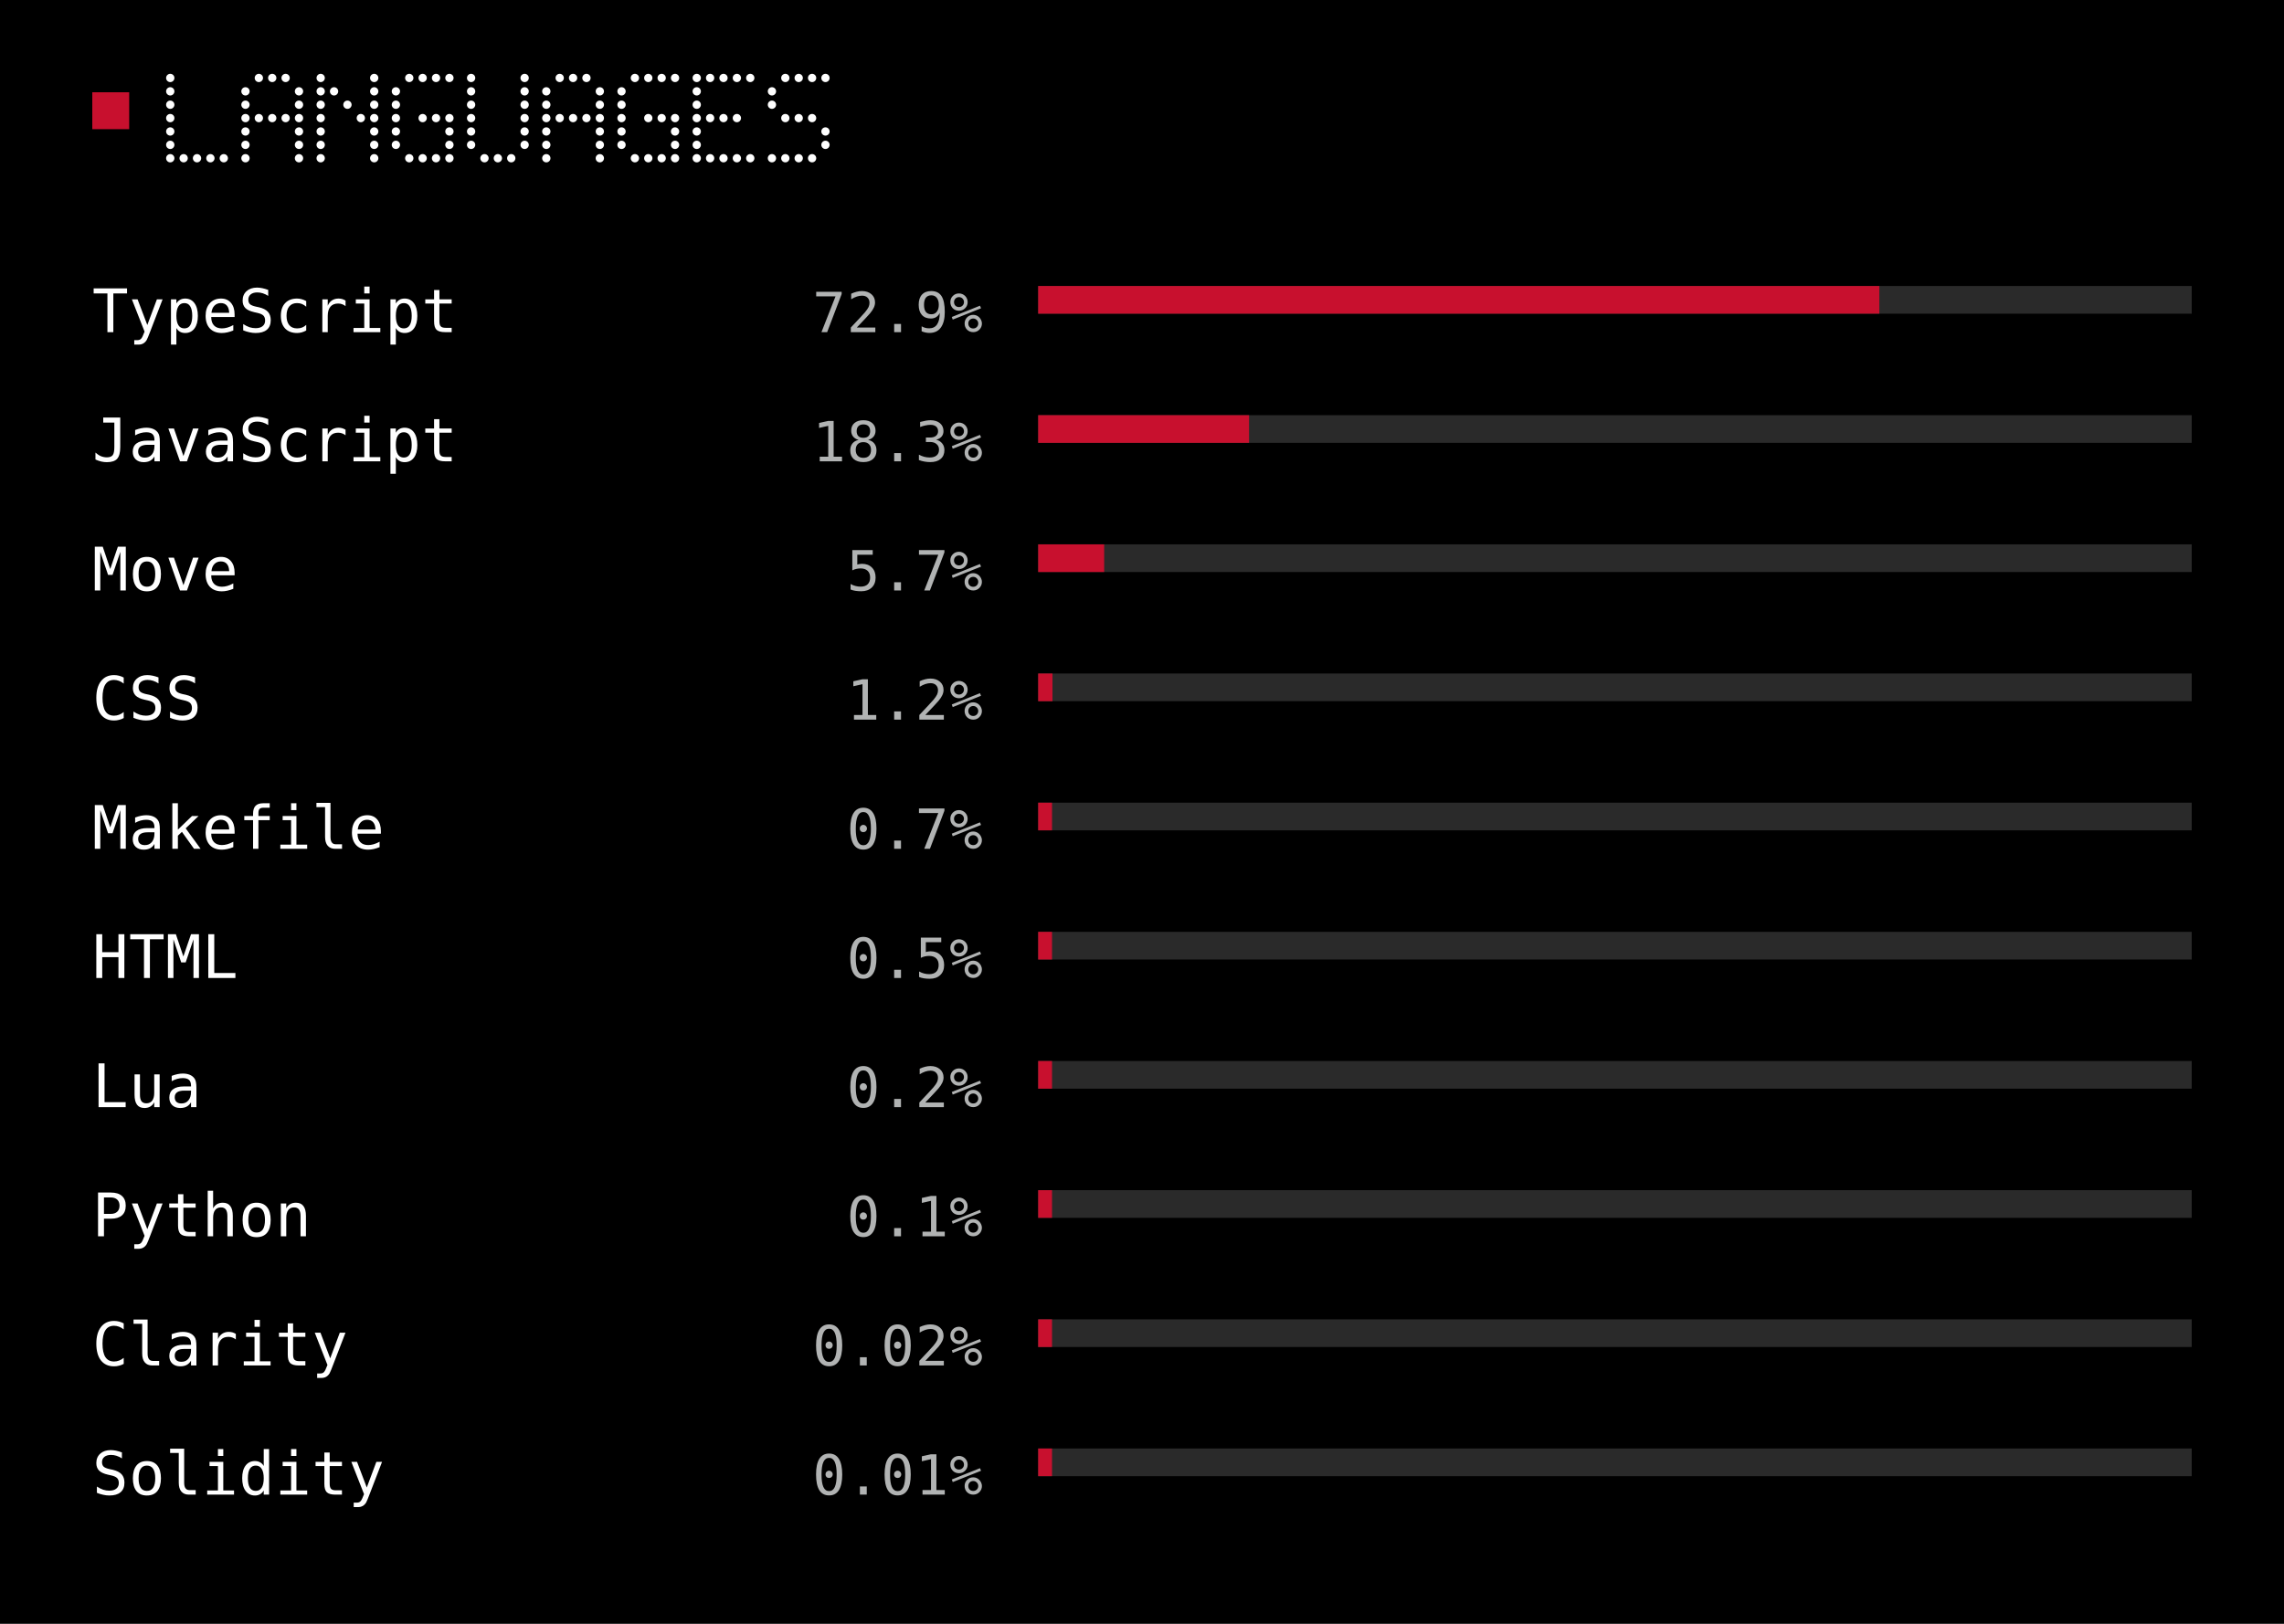
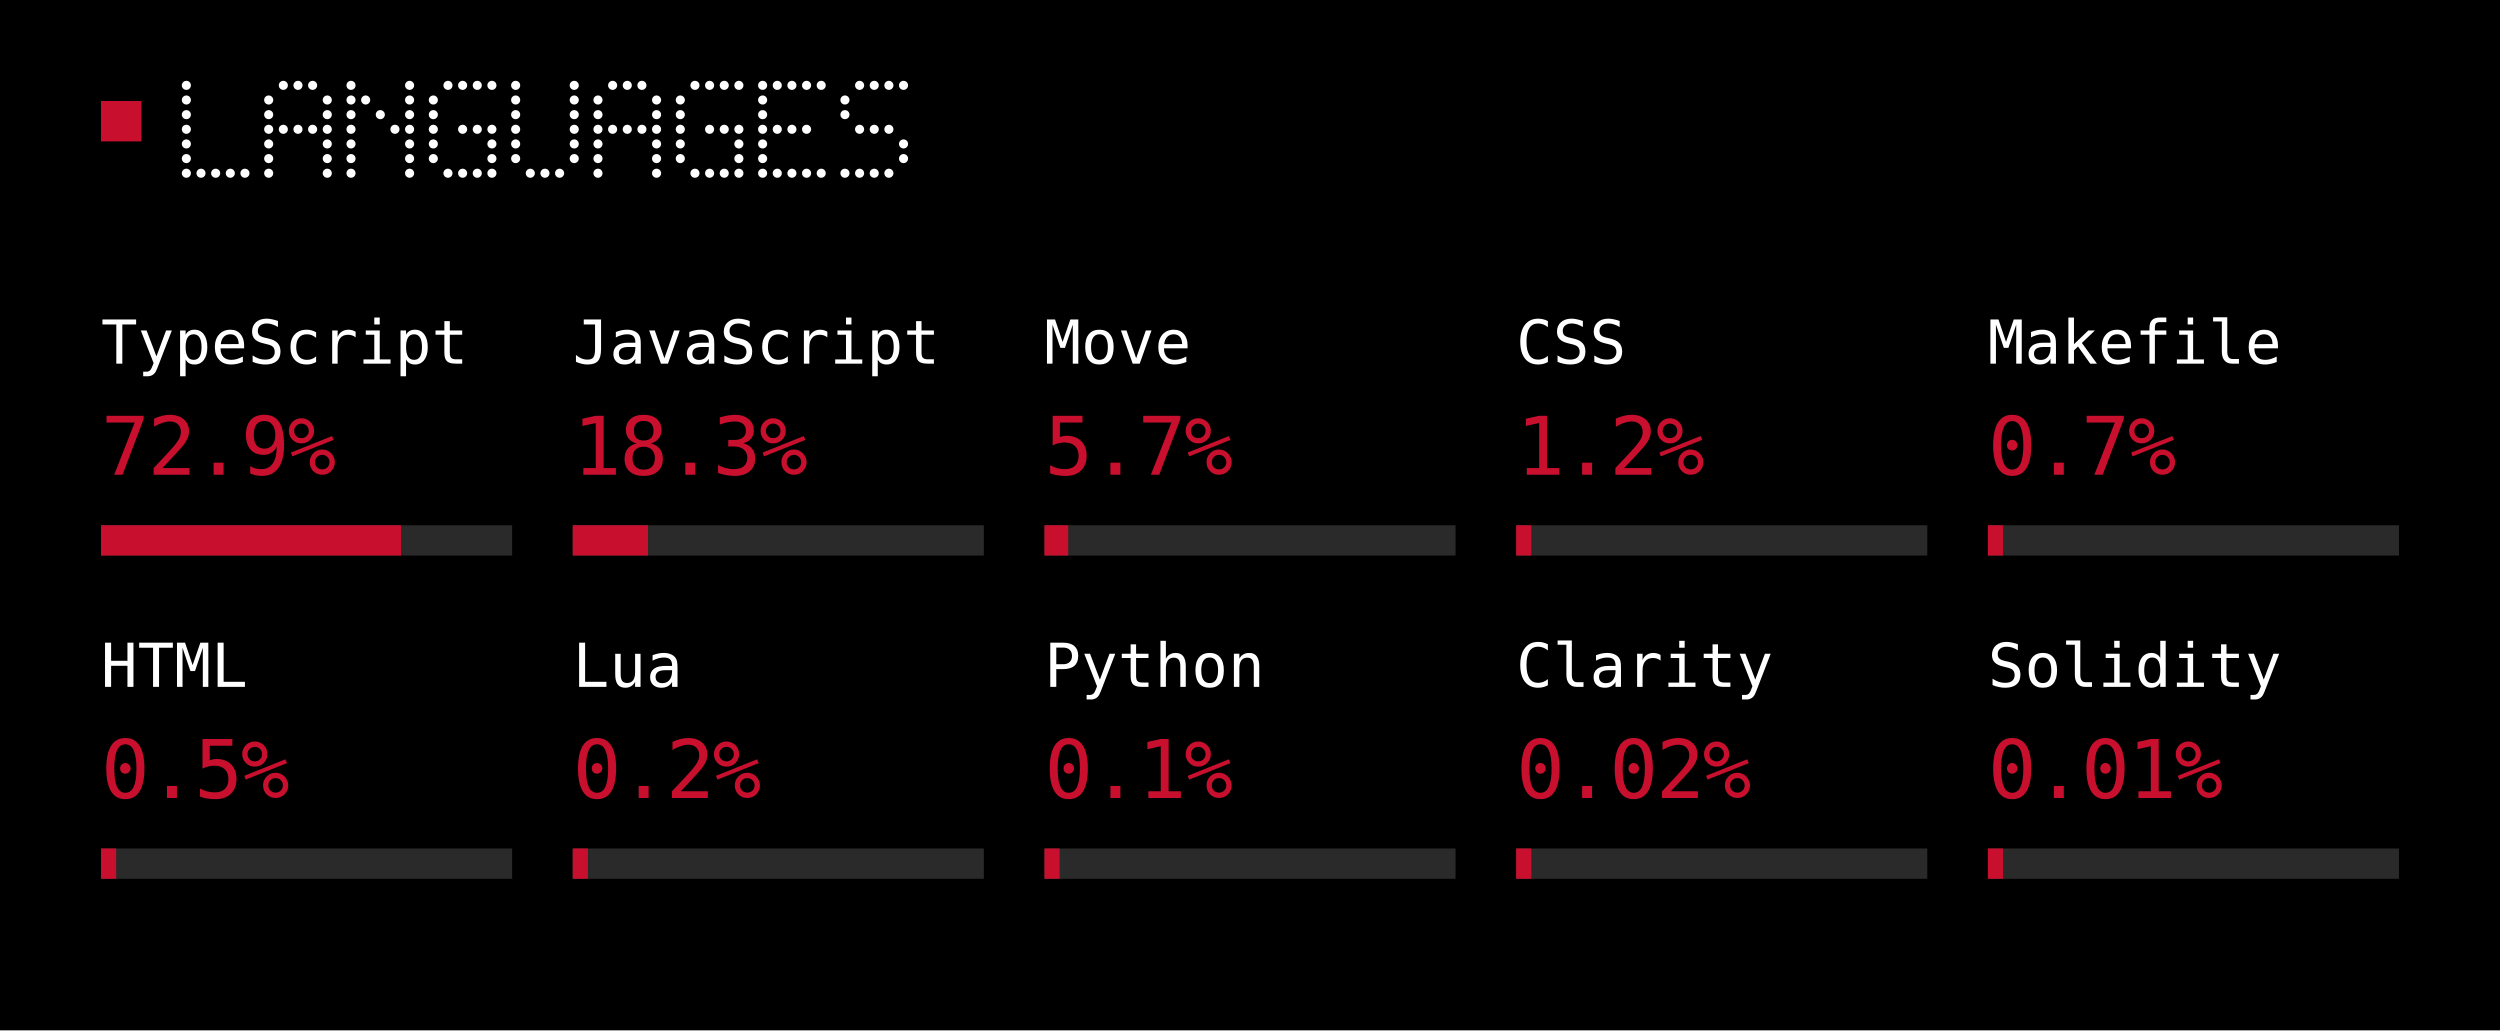
- <svg xmlns="http://www.w3.org/2000/svg" width="495" height="352" viewBox="0 0 495 352" role="img">
-   <rect width="495" height="352" fill="#000000" />
+ <svg xmlns="http://www.w3.org/2000/svg" width="495" height="204" viewBox="0 0 495 204" role="img">
+   <rect width="495" height="204" fill="#000000" />
  <rect x="20" y="20" width="8" height="8" fill="#C8102E" />
  <circle cx="36.9" cy="16.9" r="0.90" fill="#FFFFFF" />
  <circle cx="36.9" cy="19.8" r="0.90" fill="#FFFFFF" />
  <circle cx="36.9" cy="22.7" r="0.90" fill="#FFFFFF" />
  <circle cx="36.9" cy="25.6" r="0.90" fill="#FFFFFF" />
  <circle cx="36.9" cy="28.5" r="0.90" fill="#FFFFFF" />
  <circle cx="36.9" cy="31.4" r="0.90" fill="#FFFFFF" />
  <circle cx="36.9" cy="34.3" r="0.90" fill="#FFFFFF" />
  <circle cx="39.8" cy="34.3" r="0.90" fill="#FFFFFF" />
  <circle cx="42.7" cy="34.3" r="0.90" fill="#FFFFFF" />
  <circle cx="45.6" cy="34.3" r="0.90" fill="#FFFFFF" />
  <circle cx="48.5" cy="34.3" r="0.90" fill="#FFFFFF" />
  <circle cx="56.1" cy="16.9" r="0.90" fill="#FFFFFF" />
  <circle cx="59.0" cy="16.9" r="0.90" fill="#FFFFFF" />
  <circle cx="61.9" cy="16.9" r="0.90" fill="#FFFFFF" />
  <circle cx="53.2" cy="19.8" r="0.90" fill="#FFFFFF" />
  <circle cx="64.8" cy="19.8" r="0.90" fill="#FFFFFF" />
  <circle cx="53.2" cy="22.7" r="0.90" fill="#FFFFFF" />
  <circle cx="64.8" cy="22.7" r="0.90" fill="#FFFFFF" />
  <circle cx="53.2" cy="25.6" r="0.90" fill="#FFFFFF" />
  <circle cx="56.1" cy="25.6" r="0.90" fill="#FFFFFF" />
  <circle cx="59.0" cy="25.6" r="0.90" fill="#FFFFFF" />
  <circle cx="61.9" cy="25.6" r="0.90" fill="#FFFFFF" />
  <circle cx="64.8" cy="25.6" r="0.90" fill="#FFFFFF" />
  <circle cx="53.2" cy="28.5" r="0.90" fill="#FFFFFF" />
  <circle cx="64.8" cy="28.5" r="0.90" fill="#FFFFFF" />
  <circle cx="53.2" cy="31.4" r="0.90" fill="#FFFFFF" />
  <circle cx="64.8" cy="31.4" r="0.90" fill="#FFFFFF" />
  <circle cx="53.2" cy="34.3" r="0.90" fill="#FFFFFF" />
  <circle cx="64.8" cy="34.3" r="0.90" fill="#FFFFFF" />
  <circle cx="69.5" cy="16.9" r="0.90" fill="#FFFFFF" />
  <circle cx="81.1" cy="16.9" r="0.90" fill="#FFFFFF" />
  <circle cx="69.5" cy="19.8" r="0.90" fill="#FFFFFF" />
  <circle cx="72.4" cy="19.8" r="0.90" fill="#FFFFFF" />
  <circle cx="81.1" cy="19.8" r="0.90" fill="#FFFFFF" />
  <circle cx="69.5" cy="22.7" r="0.90" fill="#FFFFFF" />
  <circle cx="75.3" cy="22.7" r="0.90" fill="#FFFFFF" />
  <circle cx="81.1" cy="22.7" r="0.90" fill="#FFFFFF" />
  <circle cx="69.5" cy="25.6" r="0.90" fill="#FFFFFF" />
  <circle cx="78.2" cy="25.6" r="0.90" fill="#FFFFFF" />
  <circle cx="81.1" cy="25.6" r="0.90" fill="#FFFFFF" />
  <circle cx="69.5" cy="28.5" r="0.90" fill="#FFFFFF" />
  <circle cx="81.1" cy="28.5" r="0.90" fill="#FFFFFF" />
  <circle cx="69.5" cy="31.4" r="0.90" fill="#FFFFFF" />
  <circle cx="81.1" cy="31.4" r="0.90" fill="#FFFFFF" />
  <circle cx="69.5" cy="34.3" r="0.90" fill="#FFFFFF" />
  <circle cx="81.1" cy="34.3" r="0.90" fill="#FFFFFF" />
  <circle cx="88.7" cy="16.9" r="0.90" fill="#FFFFFF" />
  <circle cx="91.6" cy="16.9" r="0.90" fill="#FFFFFF" />
  <circle cx="94.5" cy="16.9" r="0.90" fill="#FFFFFF" />
  <circle cx="97.4" cy="16.9" r="0.90" fill="#FFFFFF" />
  <circle cx="85.8" cy="19.8" r="0.90" fill="#FFFFFF" />
  <circle cx="85.8" cy="22.7" r="0.90" fill="#FFFFFF" />
  <circle cx="85.8" cy="25.6" r="0.90" fill="#FFFFFF" />
  <circle cx="91.6" cy="25.6" r="0.90" fill="#FFFFFF" />
  <circle cx="94.5" cy="25.6" r="0.90" fill="#FFFFFF" />
  <circle cx="97.4" cy="25.6" r="0.90" fill="#FFFFFF" />
  <circle cx="85.8" cy="28.5" r="0.90" fill="#FFFFFF" />
  <circle cx="97.4" cy="28.5" r="0.90" fill="#FFFFFF" />
  <circle cx="85.8" cy="31.4" r="0.90" fill="#FFFFFF" />
  <circle cx="97.4" cy="31.4" r="0.90" fill="#FFFFFF" />
  <circle cx="88.7" cy="34.3" r="0.90" fill="#FFFFFF" />
  <circle cx="91.6" cy="34.3" r="0.90" fill="#FFFFFF" />
  <circle cx="94.5" cy="34.3" r="0.90" fill="#FFFFFF" />
  <circle cx="97.4" cy="34.3" r="0.90" fill="#FFFFFF" />
  <circle cx="102.1" cy="16.9" r="0.90" fill="#FFFFFF" />
  <circle cx="113.7" cy="16.9" r="0.90" fill="#FFFFFF" />
  <circle cx="102.1" cy="19.8" r="0.90" fill="#FFFFFF" />
  <circle cx="113.7" cy="19.8" r="0.90" fill="#FFFFFF" />
  <circle cx="102.1" cy="22.7" r="0.90" fill="#FFFFFF" />
  <circle cx="113.7" cy="22.7" r="0.90" fill="#FFFFFF" />
  <circle cx="102.1" cy="25.6" r="0.90" fill="#FFFFFF" />
  <circle cx="113.7" cy="25.6" r="0.90" fill="#FFFFFF" />
  <circle cx="102.1" cy="28.5" r="0.90" fill="#FFFFFF" />
  <circle cx="113.7" cy="28.5" r="0.90" fill="#FFFFFF" />
  <circle cx="102.1" cy="31.4" r="0.90" fill="#FFFFFF" />
  <circle cx="113.7" cy="31.4" r="0.90" fill="#FFFFFF" />
  <circle cx="105.0" cy="34.3" r="0.90" fill="#FFFFFF" />
  <circle cx="107.9" cy="34.3" r="0.90" fill="#FFFFFF" />
  <circle cx="110.8" cy="34.3" r="0.90" fill="#FFFFFF" />
  <circle cx="121.3" cy="16.9" r="0.90" fill="#FFFFFF" />
  <circle cx="124.2" cy="16.9" r="0.90" fill="#FFFFFF" />
  <circle cx="127.1" cy="16.9" r="0.90" fill="#FFFFFF" />
  <circle cx="118.4" cy="19.8" r="0.90" fill="#FFFFFF" />
  <circle cx="130.0" cy="19.8" r="0.90" fill="#FFFFFF" />
  <circle cx="118.4" cy="22.7" r="0.90" fill="#FFFFFF" />
  <circle cx="130.0" cy="22.7" r="0.90" fill="#FFFFFF" />
  <circle cx="118.4" cy="25.6" r="0.90" fill="#FFFFFF" />
  <circle cx="121.3" cy="25.6" r="0.90" fill="#FFFFFF" />
  <circle cx="124.2" cy="25.6" r="0.90" fill="#FFFFFF" />
  <circle cx="127.1" cy="25.6" r="0.90" fill="#FFFFFF" />
  <circle cx="130.0" cy="25.6" r="0.90" fill="#FFFFFF" />
  <circle cx="118.4" cy="28.5" r="0.90" fill="#FFFFFF" />
  <circle cx="130.0" cy="28.5" r="0.90" fill="#FFFFFF" />
  <circle cx="118.4" cy="31.4" r="0.90" fill="#FFFFFF" />
  <circle cx="130.0" cy="31.4" r="0.90" fill="#FFFFFF" />
  <circle cx="118.4" cy="34.3" r="0.90" fill="#FFFFFF" />
  <circle cx="130.0" cy="34.3" r="0.90" fill="#FFFFFF" />
  <circle cx="137.6" cy="16.9" r="0.90" fill="#FFFFFF" />
  <circle cx="140.5" cy="16.9" r="0.90" fill="#FFFFFF" />
  <circle cx="143.4" cy="16.9" r="0.90" fill="#FFFFFF" />
  <circle cx="146.3" cy="16.9" r="0.90" fill="#FFFFFF" />
  <circle cx="134.7" cy="19.8" r="0.90" fill="#FFFFFF" />
  <circle cx="134.7" cy="22.7" r="0.90" fill="#FFFFFF" />
  <circle cx="134.7" cy="25.6" r="0.90" fill="#FFFFFF" />
  <circle cx="140.5" cy="25.6" r="0.90" fill="#FFFFFF" />
  <circle cx="143.4" cy="25.6" r="0.90" fill="#FFFFFF" />
  <circle cx="146.3" cy="25.6" r="0.90" fill="#FFFFFF" />
  <circle cx="134.7" cy="28.5" r="0.90" fill="#FFFFFF" />
  <circle cx="146.3" cy="28.5" r="0.90" fill="#FFFFFF" />
  <circle cx="134.7" cy="31.4" r="0.90" fill="#FFFFFF" />
  <circle cx="146.3" cy="31.4" r="0.90" fill="#FFFFFF" />
  <circle cx="137.6" cy="34.3" r="0.90" fill="#FFFFFF" />
  <circle cx="140.5" cy="34.3" r="0.90" fill="#FFFFFF" />
  <circle cx="143.4" cy="34.3" r="0.90" fill="#FFFFFF" />
  <circle cx="146.3" cy="34.3" r="0.90" fill="#FFFFFF" />
  <circle cx="151.0" cy="16.9" r="0.90" fill="#FFFFFF" />
  <circle cx="153.9" cy="16.9" r="0.90" fill="#FFFFFF" />
  <circle cx="156.8" cy="16.9" r="0.90" fill="#FFFFFF" />
  <circle cx="159.7" cy="16.9" r="0.90" fill="#FFFFFF" />
  <circle cx="162.6" cy="16.9" r="0.90" fill="#FFFFFF" />
  <circle cx="151.0" cy="19.8" r="0.90" fill="#FFFFFF" />
  <circle cx="151.0" cy="22.7" r="0.90" fill="#FFFFFF" />
  <circle cx="151.0" cy="25.6" r="0.90" fill="#FFFFFF" />
  <circle cx="153.9" cy="25.6" r="0.90" fill="#FFFFFF" />
  <circle cx="156.8" cy="25.6" r="0.90" fill="#FFFFFF" />
  <circle cx="159.7" cy="25.6" r="0.90" fill="#FFFFFF" />
  <circle cx="151.0" cy="28.5" r="0.90" fill="#FFFFFF" />
  <circle cx="151.0" cy="31.4" r="0.90" fill="#FFFFFF" />
  <circle cx="151.0" cy="34.3" r="0.90" fill="#FFFFFF" />
  <circle cx="153.9" cy="34.3" r="0.90" fill="#FFFFFF" />
  <circle cx="156.8" cy="34.3" r="0.90" fill="#FFFFFF" />
  <circle cx="159.7" cy="34.3" r="0.90" fill="#FFFFFF" />
  <circle cx="162.6" cy="34.3" r="0.90" fill="#FFFFFF" />
  <circle cx="170.2" cy="16.9" r="0.90" fill="#FFFFFF" />
  <circle cx="173.1" cy="16.9" r="0.90" fill="#FFFFFF" />
  <circle cx="176.0" cy="16.9" r="0.90" fill="#FFFFFF" />
  <circle cx="178.9" cy="16.9" r="0.90" fill="#FFFFFF" />
  <circle cx="167.3" cy="19.8" r="0.90" fill="#FFFFFF" />
  <circle cx="167.3" cy="22.7" r="0.90" fill="#FFFFFF" />
  <circle cx="170.2" cy="25.6" r="0.90" fill="#FFFFFF" />
  <circle cx="173.1" cy="25.6" r="0.90" fill="#FFFFFF" />
  <circle cx="176.0" cy="25.6" r="0.90" fill="#FFFFFF" />
  <circle cx="178.9" cy="28.5" r="0.90" fill="#FFFFFF" />
  <circle cx="178.9" cy="31.4" r="0.90" fill="#FFFFFF" />
  <circle cx="167.3" cy="34.3" r="0.90" fill="#FFFFFF" />
  <circle cx="170.2" cy="34.3" r="0.90" fill="#FFFFFF" />
  <circle cx="173.1" cy="34.3" r="0.90" fill="#FFFFFF" />
  <circle cx="176.0" cy="34.3" r="0.90" fill="#FFFFFF" />
-   <text x="20" y="72" fill="#FFFFFF" text-anchor="start" font-family="ui-monospace, Geist Mono, monospace" font-size="13" letter-spacing="0.1" dominant-baseline="auto">TypeScript</text>
-   <text x="213" y="72" fill="#B1B3B3" text-anchor="end" font-family="ui-monospace, Geist Mono, monospace" font-size="12" letter-spacing="0.2" dominant-baseline="auto">72.9%</text>
-   <rect x="225" y="62" width="250" height="6" fill="#2A2A2A" />
-   <rect x="225" y="62" width="182.3" height="6" fill="#C8102E" />
-   <text x="20" y="100" fill="#FFFFFF" text-anchor="start" font-family="ui-monospace, Geist Mono, monospace" font-size="13" letter-spacing="0.1" dominant-baseline="auto">JavaScript</text>
-   <text x="213" y="100" fill="#B1B3B3" text-anchor="end" font-family="ui-monospace, Geist Mono, monospace" font-size="12" letter-spacing="0.2" dominant-baseline="auto">18.3%</text>
-   <rect x="225" y="90" width="250" height="6" fill="#2A2A2A" />
-   <rect x="225" y="90" width="45.7" height="6" fill="#C8102E" />
-   <text x="20" y="128" fill="#FFFFFF" text-anchor="start" font-family="ui-monospace, Geist Mono, monospace" font-size="13" letter-spacing="0.1" dominant-baseline="auto">Move</text>
-   <text x="213" y="128" fill="#B1B3B3" text-anchor="end" font-family="ui-monospace, Geist Mono, monospace" font-size="12" letter-spacing="0.2" dominant-baseline="auto">5.7%</text>
-   <rect x="225" y="118" width="250" height="6" fill="#2A2A2A" />
-   <rect x="225" y="118" width="14.3" height="6" fill="#C8102E" />
-   <text x="20" y="156" fill="#FFFFFF" text-anchor="start" font-family="ui-monospace, Geist Mono, monospace" font-size="13" letter-spacing="0.1" dominant-baseline="auto">CSS</text>
-   <text x="213" y="156" fill="#B1B3B3" text-anchor="end" font-family="ui-monospace, Geist Mono, monospace" font-size="12" letter-spacing="0.2" dominant-baseline="auto">1.2%</text>
-   <rect x="225" y="146" width="250" height="6" fill="#2A2A2A" />
-   <rect x="225" y="146" width="3.1" height="6" fill="#C8102E" />
-   <text x="20" y="184" fill="#FFFFFF" text-anchor="start" font-family="ui-monospace, Geist Mono, monospace" font-size="13" letter-spacing="0.1" dominant-baseline="auto">Makefile</text>
-   <text x="213" y="184" fill="#B1B3B3" text-anchor="end" font-family="ui-monospace, Geist Mono, monospace" font-size="12" letter-spacing="0.2" dominant-baseline="auto">0.7%</text>
-   <rect x="225" y="174" width="250" height="6" fill="#2A2A2A" />
-   <rect x="225" y="174" width="3.0" height="6" fill="#C8102E" />
-   <text x="20" y="212" fill="#FFFFFF" text-anchor="start" font-family="ui-monospace, Geist Mono, monospace" font-size="13" letter-spacing="0.1" dominant-baseline="auto">HTML</text>
-   <text x="213" y="212" fill="#B1B3B3" text-anchor="end" font-family="ui-monospace, Geist Mono, monospace" font-size="12" letter-spacing="0.2" dominant-baseline="auto">0.5%</text>
-   <rect x="225" y="202" width="250" height="6" fill="#2A2A2A" />
-   <rect x="225" y="202" width="3.0" height="6" fill="#C8102E" />
-   <text x="20" y="240" fill="#FFFFFF" text-anchor="start" font-family="ui-monospace, Geist Mono, monospace" font-size="13" letter-spacing="0.1" dominant-baseline="auto">Lua</text>
-   <text x="213" y="240" fill="#B1B3B3" text-anchor="end" font-family="ui-monospace, Geist Mono, monospace" font-size="12" letter-spacing="0.2" dominant-baseline="auto">0.2%</text>
-   <rect x="225" y="230" width="250" height="6" fill="#2A2A2A" />
-   <rect x="225" y="230" width="3.0" height="6" fill="#C8102E" />
-   <text x="20" y="268" fill="#FFFFFF" text-anchor="start" font-family="ui-monospace, Geist Mono, monospace" font-size="13" letter-spacing="0.1" dominant-baseline="auto">Python</text>
-   <text x="213" y="268" fill="#B1B3B3" text-anchor="end" font-family="ui-monospace, Geist Mono, monospace" font-size="12" letter-spacing="0.2" dominant-baseline="auto">0.1%</text>
-   <rect x="225" y="258" width="250" height="6" fill="#2A2A2A" />
-   <rect x="225" y="258" width="3.0" height="6" fill="#C8102E" />
-   <text x="20" y="296" fill="#FFFFFF" text-anchor="start" font-family="ui-monospace, Geist Mono, monospace" font-size="13" letter-spacing="0.1" dominant-baseline="auto">Clarity</text>
-   <text x="213" y="296" fill="#B1B3B3" text-anchor="end" font-family="ui-monospace, Geist Mono, monospace" font-size="12" letter-spacing="0.2" dominant-baseline="auto">0.02%</text>
-   <rect x="225" y="286" width="250" height="6" fill="#2A2A2A" />
-   <rect x="225" y="286" width="3.0" height="6" fill="#C8102E" />
-   <text x="20" y="324" fill="#FFFFFF" text-anchor="start" font-family="ui-monospace, Geist Mono, monospace" font-size="13" letter-spacing="0.1" dominant-baseline="auto">Solidity</text>
-   <text x="213" y="324" fill="#B1B3B3" text-anchor="end" font-family="ui-monospace, Geist Mono, monospace" font-size="12" letter-spacing="0.2" dominant-baseline="auto">0.01%</text>
-   <rect x="225" y="314" width="250" height="6" fill="#2A2A2A" />
-   <rect x="225" y="314" width="3.0" height="6" fill="#C8102E" />
+   <text x="20.0" y="72" fill="#FFFFFF" text-anchor="start" font-family="ui-monospace, Geist Mono, monospace" font-size="12" letter-spacing="0.05" dominant-baseline="auto">TypeScript</text>
+   <text x="20.0" y="94" fill="#C8102E" text-anchor="start" font-family="ui-monospace, Geist Mono, monospace" font-size="16" letter-spacing="-0.4" dominant-baseline="auto">72.9%</text>
+   <rect x="20.0" y="104" width="81.4" height="6" fill="#2A2A2A" />
+   <rect x="20.0" y="104" width="59.4" height="6" fill="#C8102E" />
+   <text x="113.4" y="72" fill="#FFFFFF" text-anchor="start" font-family="ui-monospace, Geist Mono, monospace" font-size="12" letter-spacing="0.05" dominant-baseline="auto">JavaScript</text>
+   <text x="113.4" y="94" fill="#C8102E" text-anchor="start" font-family="ui-monospace, Geist Mono, monospace" font-size="16" letter-spacing="-0.4" dominant-baseline="auto">18.3%</text>
+   <rect x="113.4" y="104" width="81.4" height="6" fill="#2A2A2A" />
+   <rect x="113.4" y="104" width="14.9" height="6" fill="#C8102E" />
+   <text x="206.8" y="72" fill="#FFFFFF" text-anchor="start" font-family="ui-monospace, Geist Mono, monospace" font-size="12" letter-spacing="0.05" dominant-baseline="auto">Move</text>
+   <text x="206.8" y="94" fill="#C8102E" text-anchor="start" font-family="ui-monospace, Geist Mono, monospace" font-size="16" letter-spacing="-0.4" dominant-baseline="auto">5.7%</text>
+   <rect x="206.8" y="104" width="81.4" height="6" fill="#2A2A2A" />
+   <rect x="206.8" y="104" width="4.7" height="6" fill="#C8102E" />
+   <text x="300.2" y="72" fill="#FFFFFF" text-anchor="start" font-family="ui-monospace, Geist Mono, monospace" font-size="12" letter-spacing="0.05" dominant-baseline="auto">CSS</text>
+   <text x="300.2" y="94" fill="#C8102E" text-anchor="start" font-family="ui-monospace, Geist Mono, monospace" font-size="16" letter-spacing="-0.4" dominant-baseline="auto">1.2%</text>
+   <rect x="300.2" y="104" width="81.4" height="6" fill="#2A2A2A" />
+   <rect x="300.2" y="104" width="3.0" height="6" fill="#C8102E" />
+   <text x="393.6" y="72" fill="#FFFFFF" text-anchor="start" font-family="ui-monospace, Geist Mono, monospace" font-size="12" letter-spacing="0.05" dominant-baseline="auto">Makefile</text>
+   <text x="393.6" y="94" fill="#C8102E" text-anchor="start" font-family="ui-monospace, Geist Mono, monospace" font-size="16" letter-spacing="-0.4" dominant-baseline="auto">0.7%</text>
+   <rect x="393.6" y="104" width="81.4" height="6" fill="#2A2A2A" />
+   <rect x="393.6" y="104" width="3.0" height="6" fill="#C8102E" />
+   <text x="20.0" y="136" fill="#FFFFFF" text-anchor="start" font-family="ui-monospace, Geist Mono, monospace" font-size="12" letter-spacing="0.05" dominant-baseline="auto">HTML</text>
+   <text x="20.0" y="158" fill="#C8102E" text-anchor="start" font-family="ui-monospace, Geist Mono, monospace" font-size="16" letter-spacing="-0.4" dominant-baseline="auto">0.5%</text>
+   <rect x="20.0" y="168" width="81.4" height="6" fill="#2A2A2A" />
+   <rect x="20.0" y="168" width="3.0" height="6" fill="#C8102E" />
+   <text x="113.4" y="136" fill="#FFFFFF" text-anchor="start" font-family="ui-monospace, Geist Mono, monospace" font-size="12" letter-spacing="0.05" dominant-baseline="auto">Lua</text>
+   <text x="113.4" y="158" fill="#C8102E" text-anchor="start" font-family="ui-monospace, Geist Mono, monospace" font-size="16" letter-spacing="-0.4" dominant-baseline="auto">0.2%</text>
+   <rect x="113.4" y="168" width="81.4" height="6" fill="#2A2A2A" />
+   <rect x="113.4" y="168" width="3.0" height="6" fill="#C8102E" />
+   <text x="206.8" y="136" fill="#FFFFFF" text-anchor="start" font-family="ui-monospace, Geist Mono, monospace" font-size="12" letter-spacing="0.05" dominant-baseline="auto">Python</text>
+   <text x="206.8" y="158" fill="#C8102E" text-anchor="start" font-family="ui-monospace, Geist Mono, monospace" font-size="16" letter-spacing="-0.4" dominant-baseline="auto">0.1%</text>
+   <rect x="206.8" y="168" width="81.4" height="6" fill="#2A2A2A" />
+   <rect x="206.8" y="168" width="3.0" height="6" fill="#C8102E" />
+   <text x="300.2" y="136" fill="#FFFFFF" text-anchor="start" font-family="ui-monospace, Geist Mono, monospace" font-size="12" letter-spacing="0.05" dominant-baseline="auto">Clarity</text>
+   <text x="300.2" y="158" fill="#C8102E" text-anchor="start" font-family="ui-monospace, Geist Mono, monospace" font-size="16" letter-spacing="-0.4" dominant-baseline="auto">0.02%</text>
+   <rect x="300.2" y="168" width="81.4" height="6" fill="#2A2A2A" />
+   <rect x="300.2" y="168" width="3.0" height="6" fill="#C8102E" />
+   <text x="393.6" y="136" fill="#FFFFFF" text-anchor="start" font-family="ui-monospace, Geist Mono, monospace" font-size="12" letter-spacing="0.05" dominant-baseline="auto">Solidity</text>
+   <text x="393.6" y="158" fill="#C8102E" text-anchor="start" font-family="ui-monospace, Geist Mono, monospace" font-size="16" letter-spacing="-0.4" dominant-baseline="auto">0.01%</text>
+   <rect x="393.6" y="168" width="81.4" height="6" fill="#2A2A2A" />
+   <rect x="393.6" y="168" width="3.0" height="6" fill="#C8102E" />
</svg>
